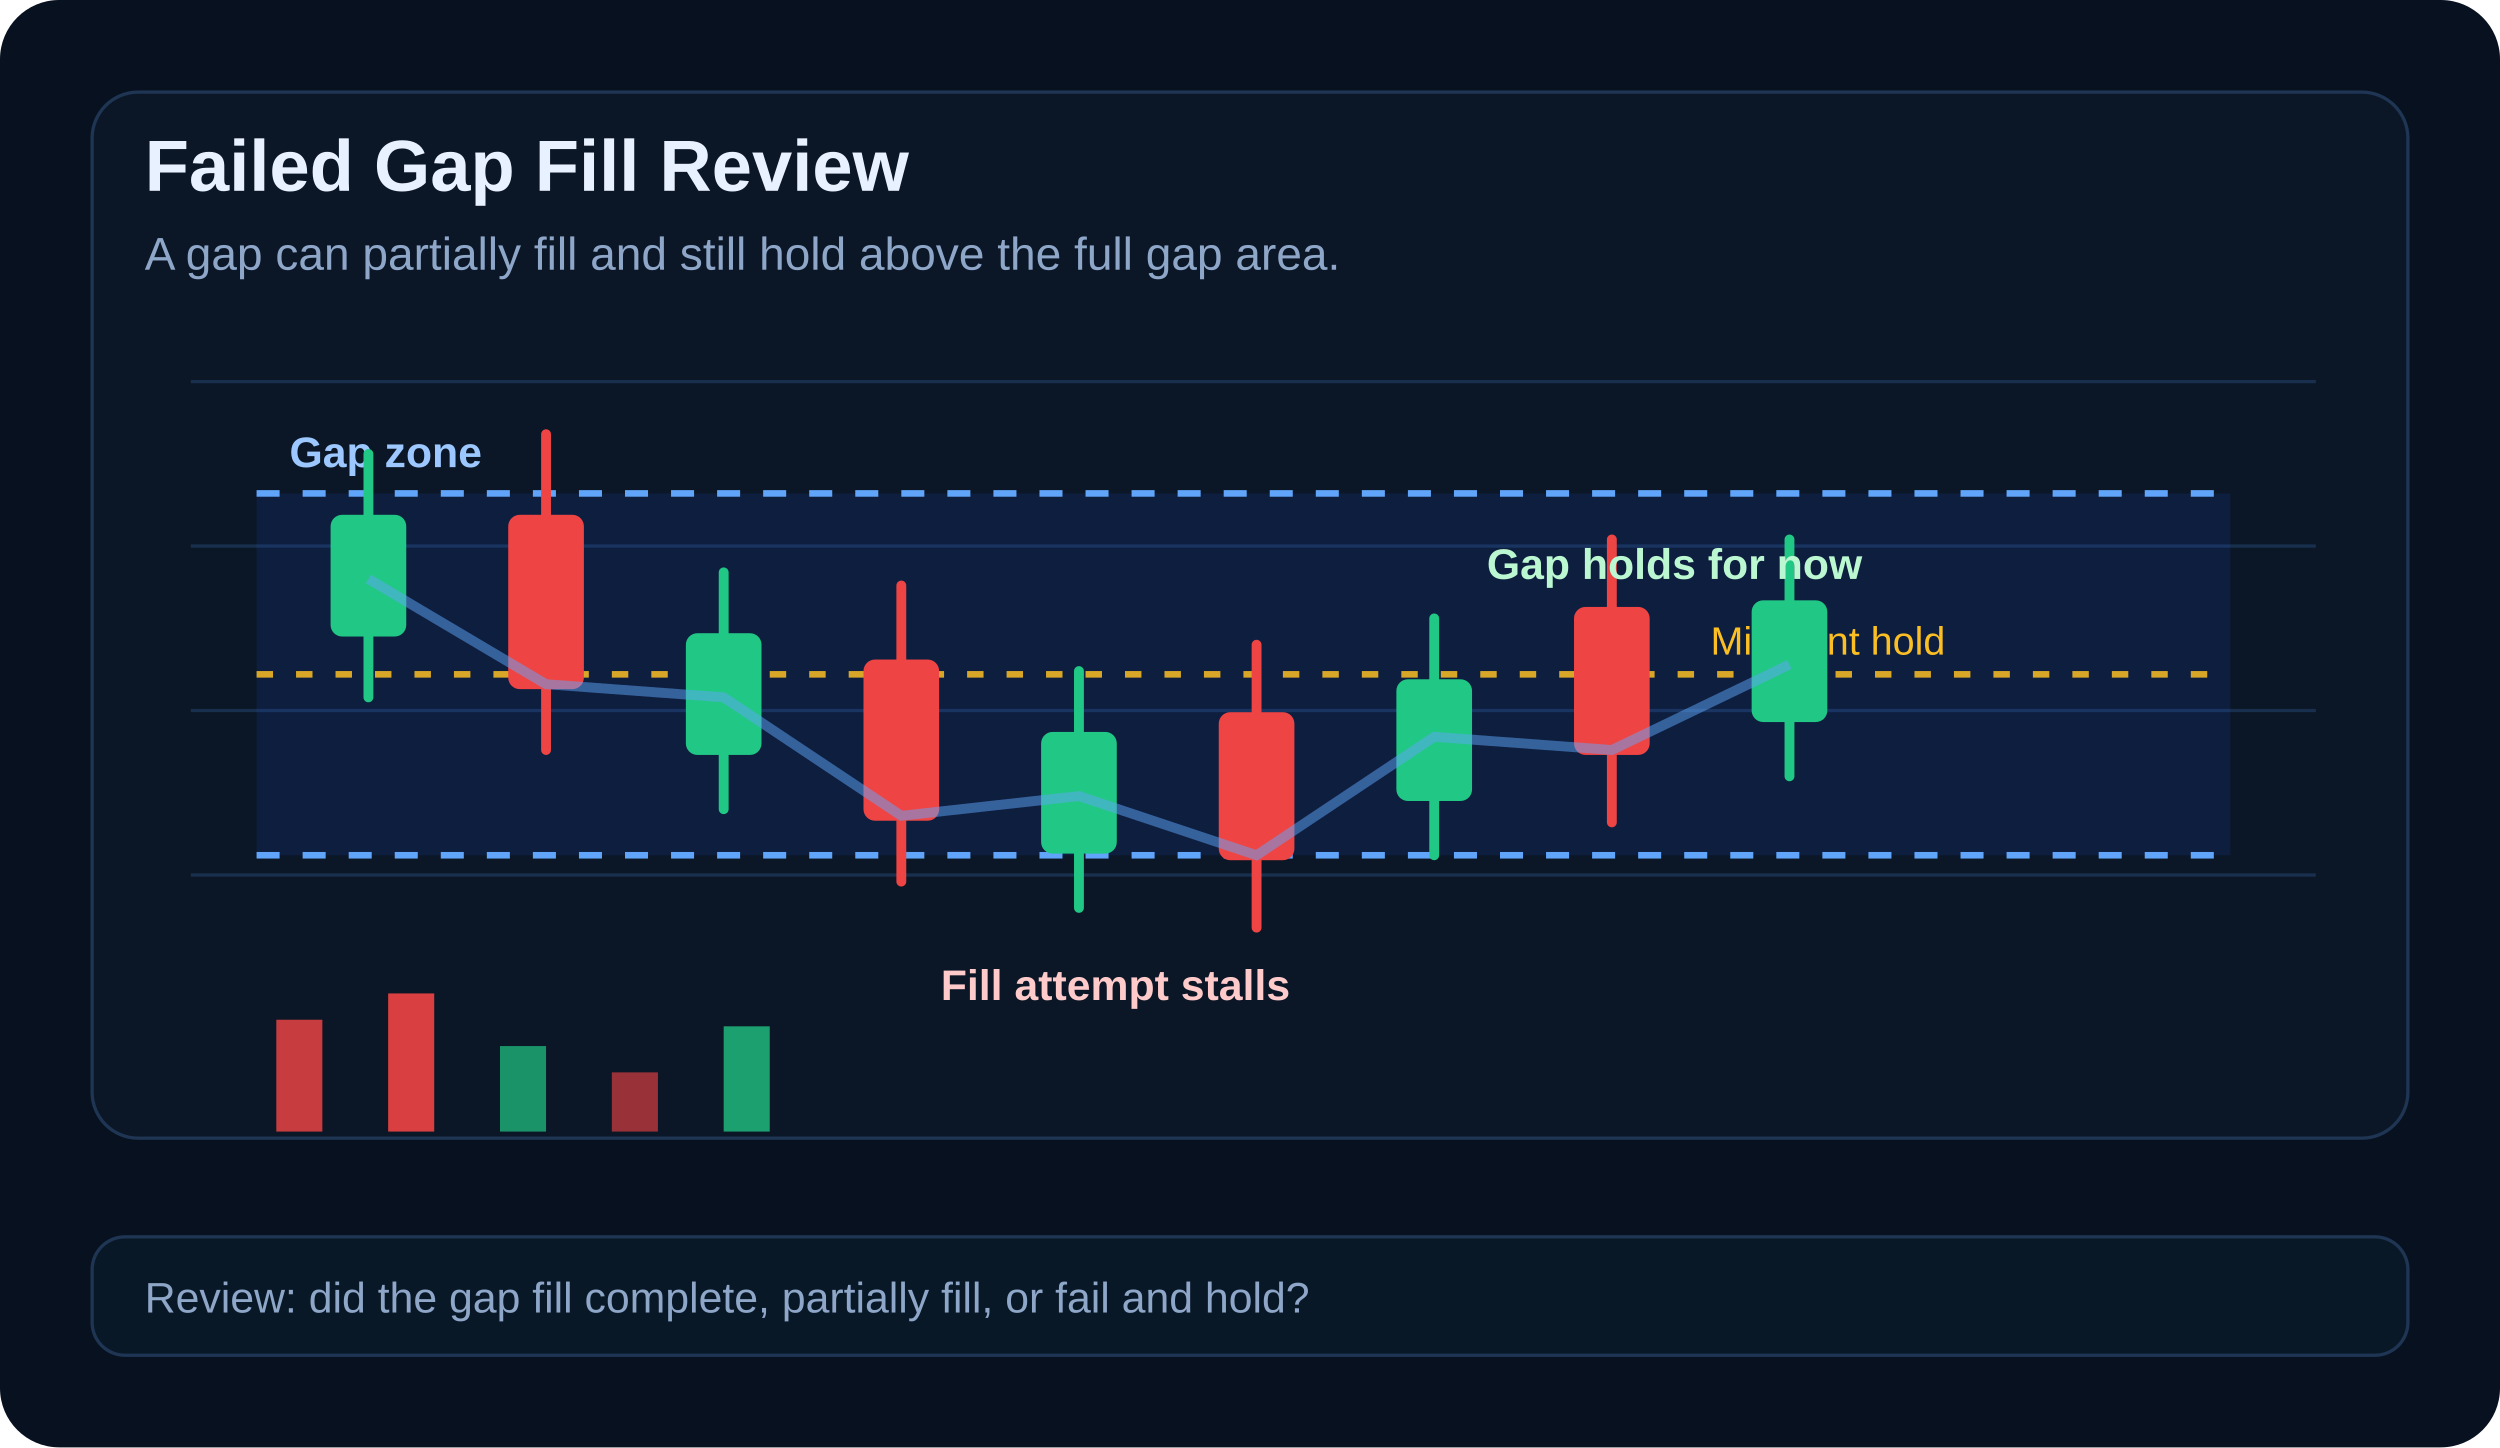
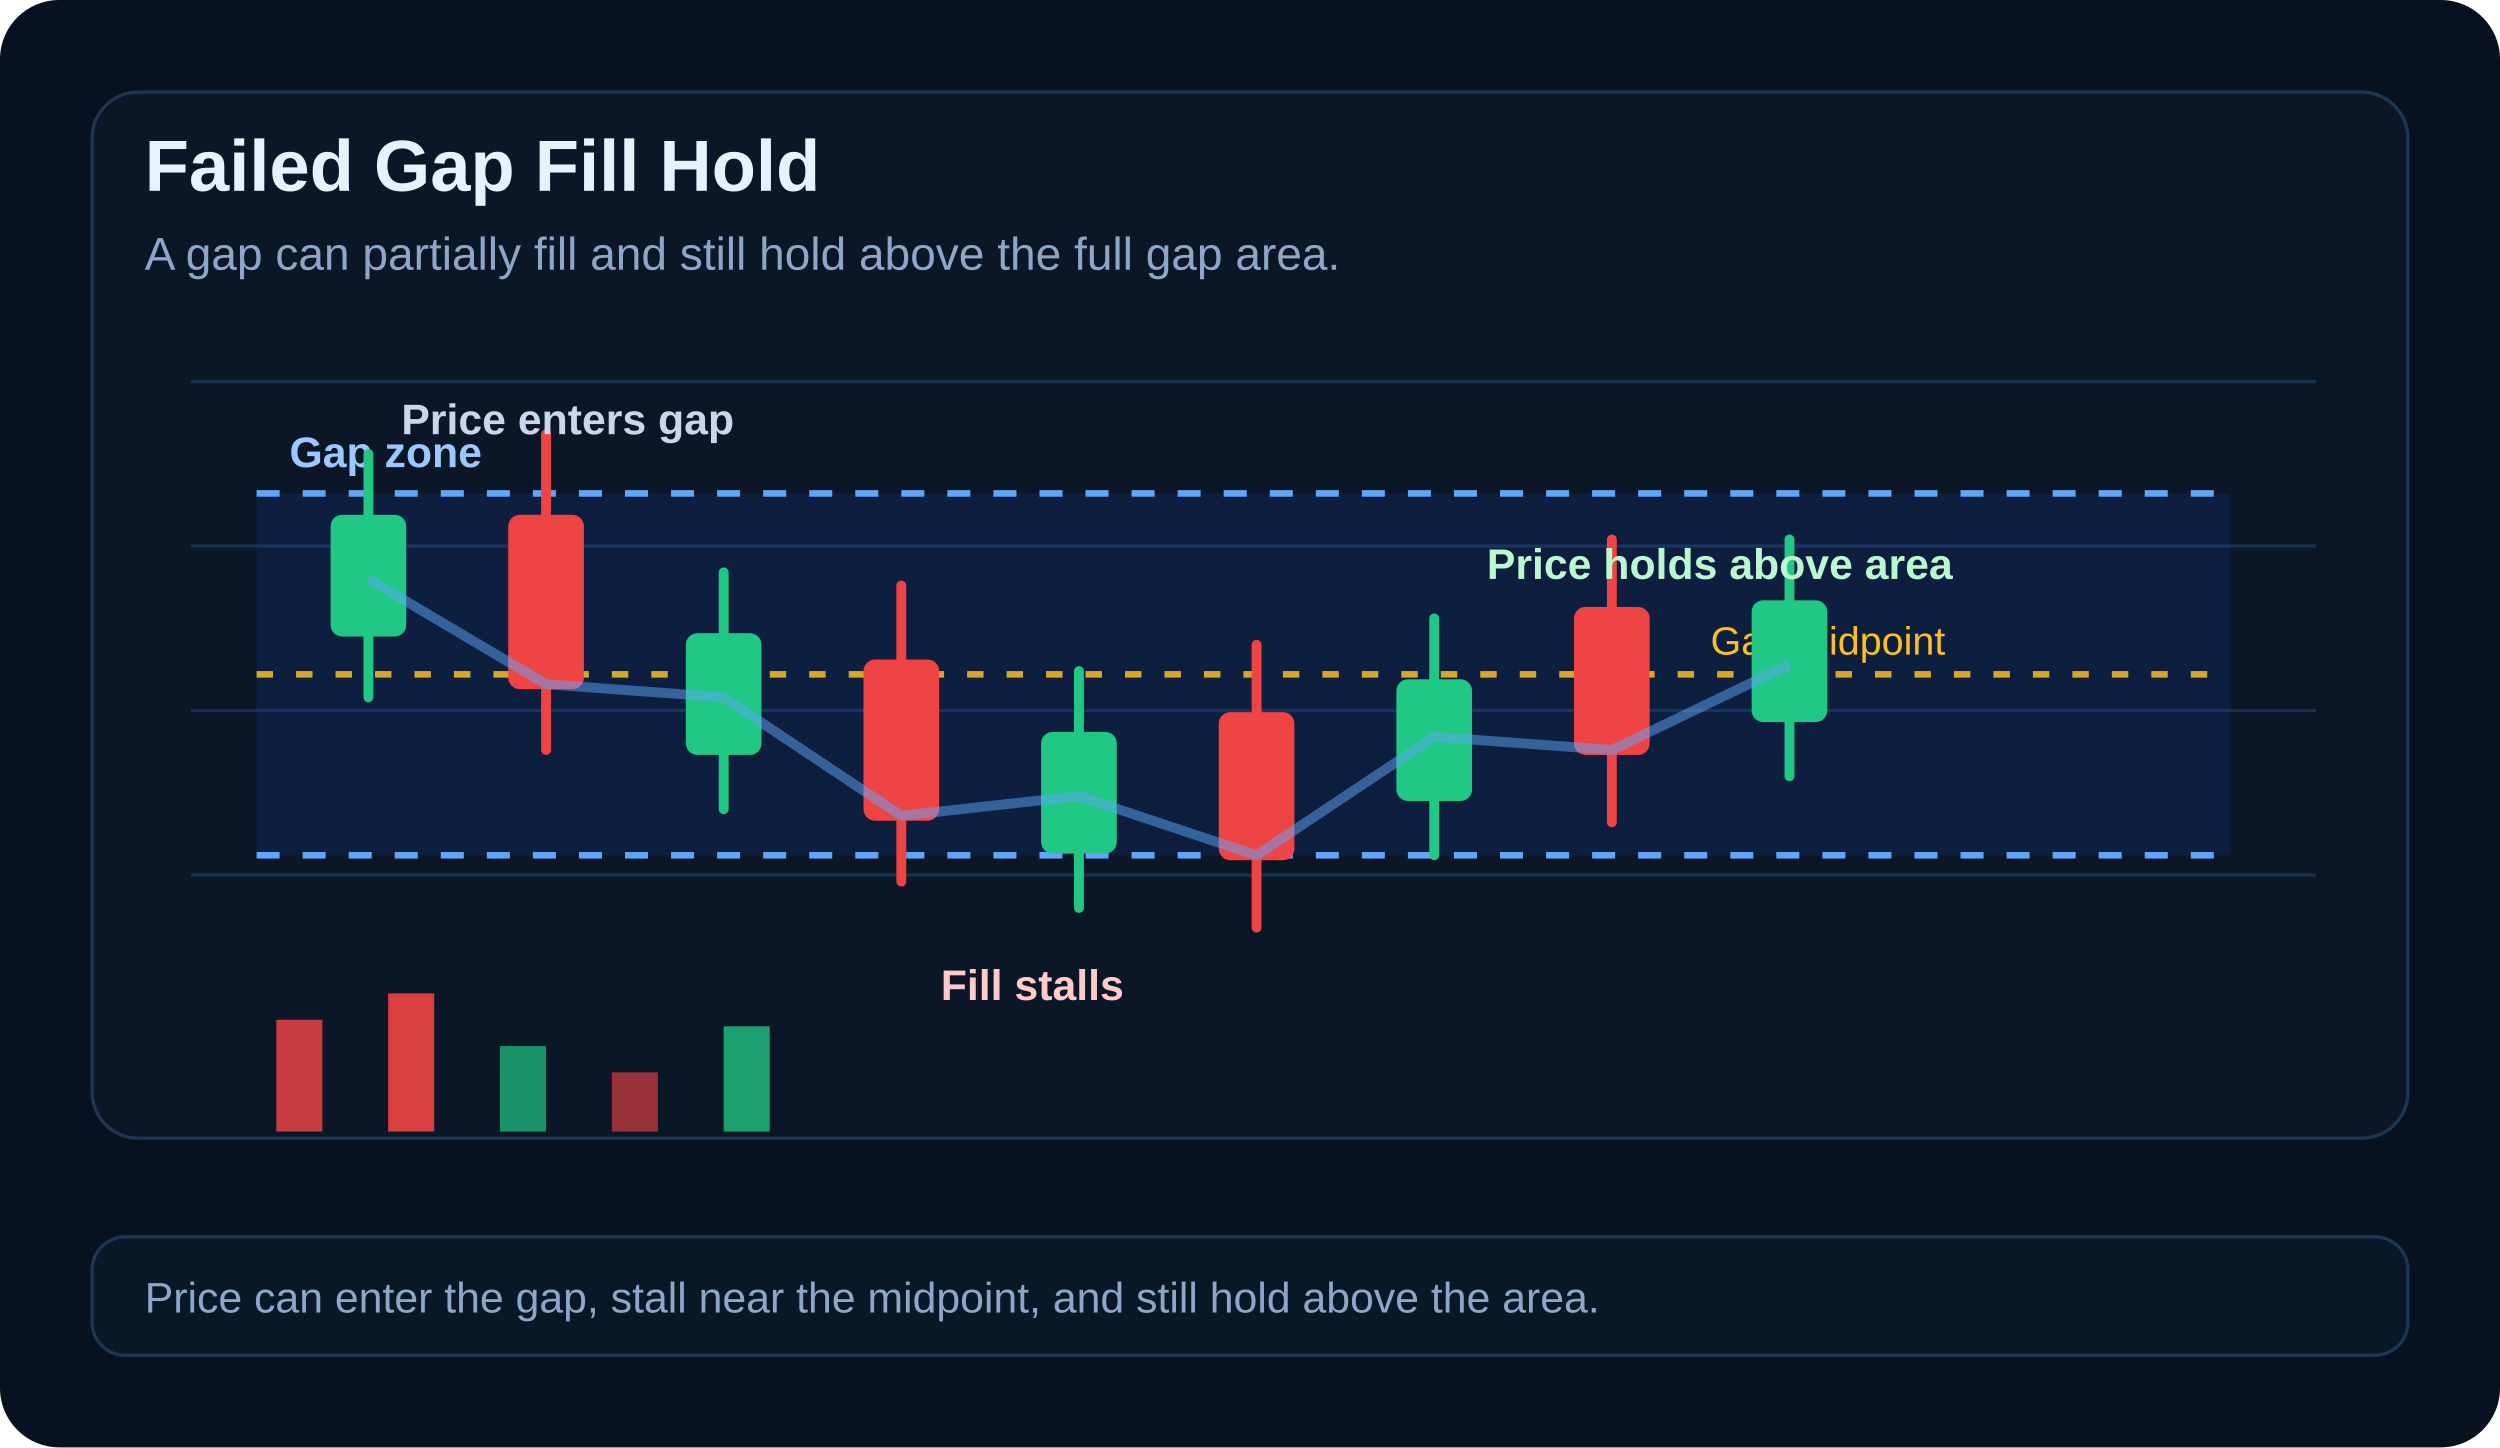
<svg xmlns="http://www.w3.org/2000/svg" viewBox="0 0 760 440" role="img" aria-labelledby="title desc">
  <rect width="760" height="440" rx="18" fill="#07111f" />
  <rect x="28" y="28" width="704" height="318" rx="14" fill="#0b1626" stroke="#1f3554" />
-   <text x="44" y="58" fill="#e8f1ff" font-family="Arial, sans-serif" font-size="22" font-weight="700">Failed Gap Fill Review</text>
+   <text x="44" y="58" fill="#e8f1ff" font-family="Arial, sans-serif" font-size="22" font-weight="700">Failed Gap Fill Hold</text>
  <text x="44" y="82" fill="#8ea6c8" font-family="Arial, sans-serif" font-size="14">A gap can partially fill and still hold above the full gap area.</text>
  <g stroke="#18304e" stroke-width="1">
    <line x1="58" y1="116" x2="704" y2="116" />
    <line x1="58" y1="166" x2="704" y2="166" />
    <line x1="58" y1="216" x2="704" y2="216" />
    <line x1="58" y1="266" x2="704" y2="266" />
  </g>
  <rect x="78" y="150" width="600" height="110" fill="#1d4ed8" opacity=".14" />
  <line x1="78" y1="150" x2="678" y2="150" stroke="#60a5fa" stroke-width="2" stroke-dasharray="7 7" />
  <line x1="78" y1="260" x2="678" y2="260" stroke="#60a5fa" stroke-width="2" stroke-dasharray="7 7" />
  <line x1="78" y1="205" x2="678" y2="205" stroke="#fbbf24" stroke-width="2" stroke-dasharray="5 7" opacity=".85" />
  <text x="88" y="142" fill="#9cc8ff" font-family="Arial, sans-serif" font-size="13" font-weight="700">Gap zone</text>
-   <text x="520" y="199" fill="#fbbf24" font-family="Arial, sans-serif" font-size="12">Midpoint hold</text>
+   <text x="520" y="199" fill="#fbbf24" font-family="Arial, sans-serif" font-size="12">Gap midpoint</text>
  <g stroke-linecap="round" stroke-width="3">
    <g stroke="#21c784" fill="#21c784">
      <line x1="112" y1="138" x2="112" y2="212" />
      <rect x="102" y="158" width="20" height="34" rx="2" />
      <line x1="220" y1="174" x2="220" y2="246" />
      <rect x="210" y="194" width="20" height="34" rx="2" />
      <line x1="328" y1="204" x2="328" y2="276" />
      <rect x="318" y="224" width="20" height="34" rx="2" />
      <line x1="436" y1="188" x2="436" y2="260" />
      <rect x="426" y="208" width="20" height="34" rx="2" />
      <line x1="544" y1="164" x2="544" y2="236" />
      <rect x="534" y="184" width="20" height="34" rx="2" />
    </g>
    <g stroke="#ef4444" fill="#ef4444">
      <line x1="166" y1="132" x2="166" y2="228" />
      <rect x="156" y="158" width="20" height="50" rx="2" />
      <line x1="274" y1="178" x2="274" y2="268" />
      <rect x="264" y="202" width="20" height="46" rx="2" />
      <line x1="382" y1="196" x2="382" y2="282" />
      <rect x="372" y="218" width="20" height="42" rx="2" />
      <line x1="490" y1="164" x2="490" y2="250" />
      <rect x="480" y="186" width="20" height="42" rx="2" />
    </g>
  </g>
  <path d="M112 176 L166 208 L220 212 L274 248 L328 242 L382 260 L436 224 L490 228 L544 202" fill="none" stroke="#60a5fa" stroke-width="3" opacity=".5" />
  <g font-family="Arial, sans-serif" font-size="13" font-weight="700">
-     <text x="286" y="304" fill="#fecaca">Fill attempt stalls</text>
-     <text x="452" y="176" fill="#bbf7d0">Gap holds for now</text>
+     <text x="122" y="132" fill="#c8d7ee">Price enters gap</text>
+     <text x="286" y="304" fill="#fecaca">Fill stalls</text>
+     <text x="452" y="176" fill="#bbf7d0">Price holds above area</text>
  </g>
  <g>
    <rect x="84" y="310" width="14" height="34" fill="#ef4444" opacity=".82" />
    <rect x="118" y="302" width="14" height="42" fill="#ef4444" opacity=".9" />
    <rect x="152" y="318" width="14" height="26" fill="#21c784" opacity=".7" />
    <rect x="186" y="326" width="14" height="18" fill="#ef4444" opacity=".62" />
    <rect x="220" y="312" width="14" height="32" fill="#21c784" opacity=".78" />
  </g>
  <rect x="28" y="376" width="704" height="36" rx="10" fill="#091827" stroke="#1f3554" />
-   <text x="44" y="399" fill="#8ea6c8" font-family="Arial, sans-serif" font-size="13">Review: did the gap fill complete, partially fill, or fail and hold?</text>
+   <text x="44" y="399" fill="#8ea6c8" font-family="Arial, sans-serif" font-size="13">Price can enter the gap, stall near the midpoint, and still hold above the area.</text>
</svg>
